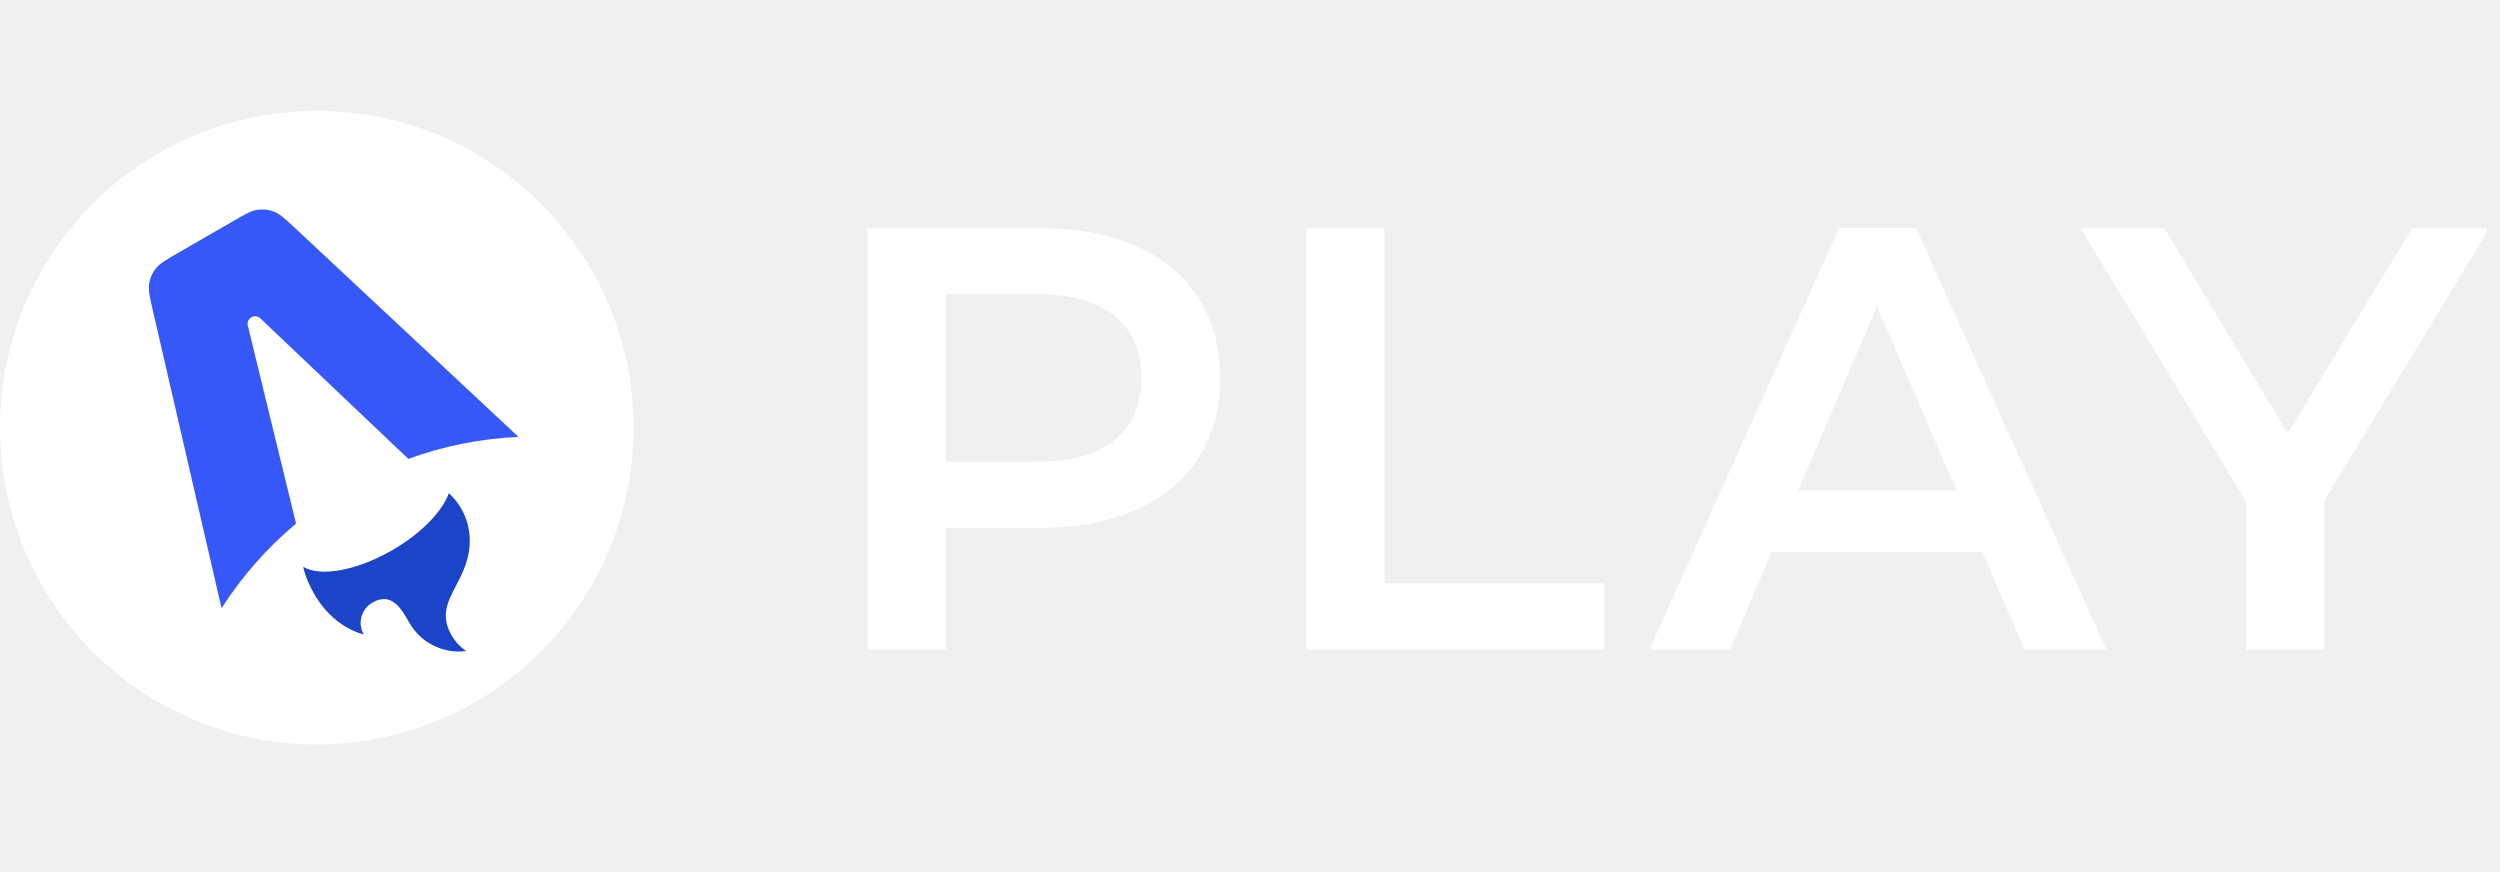
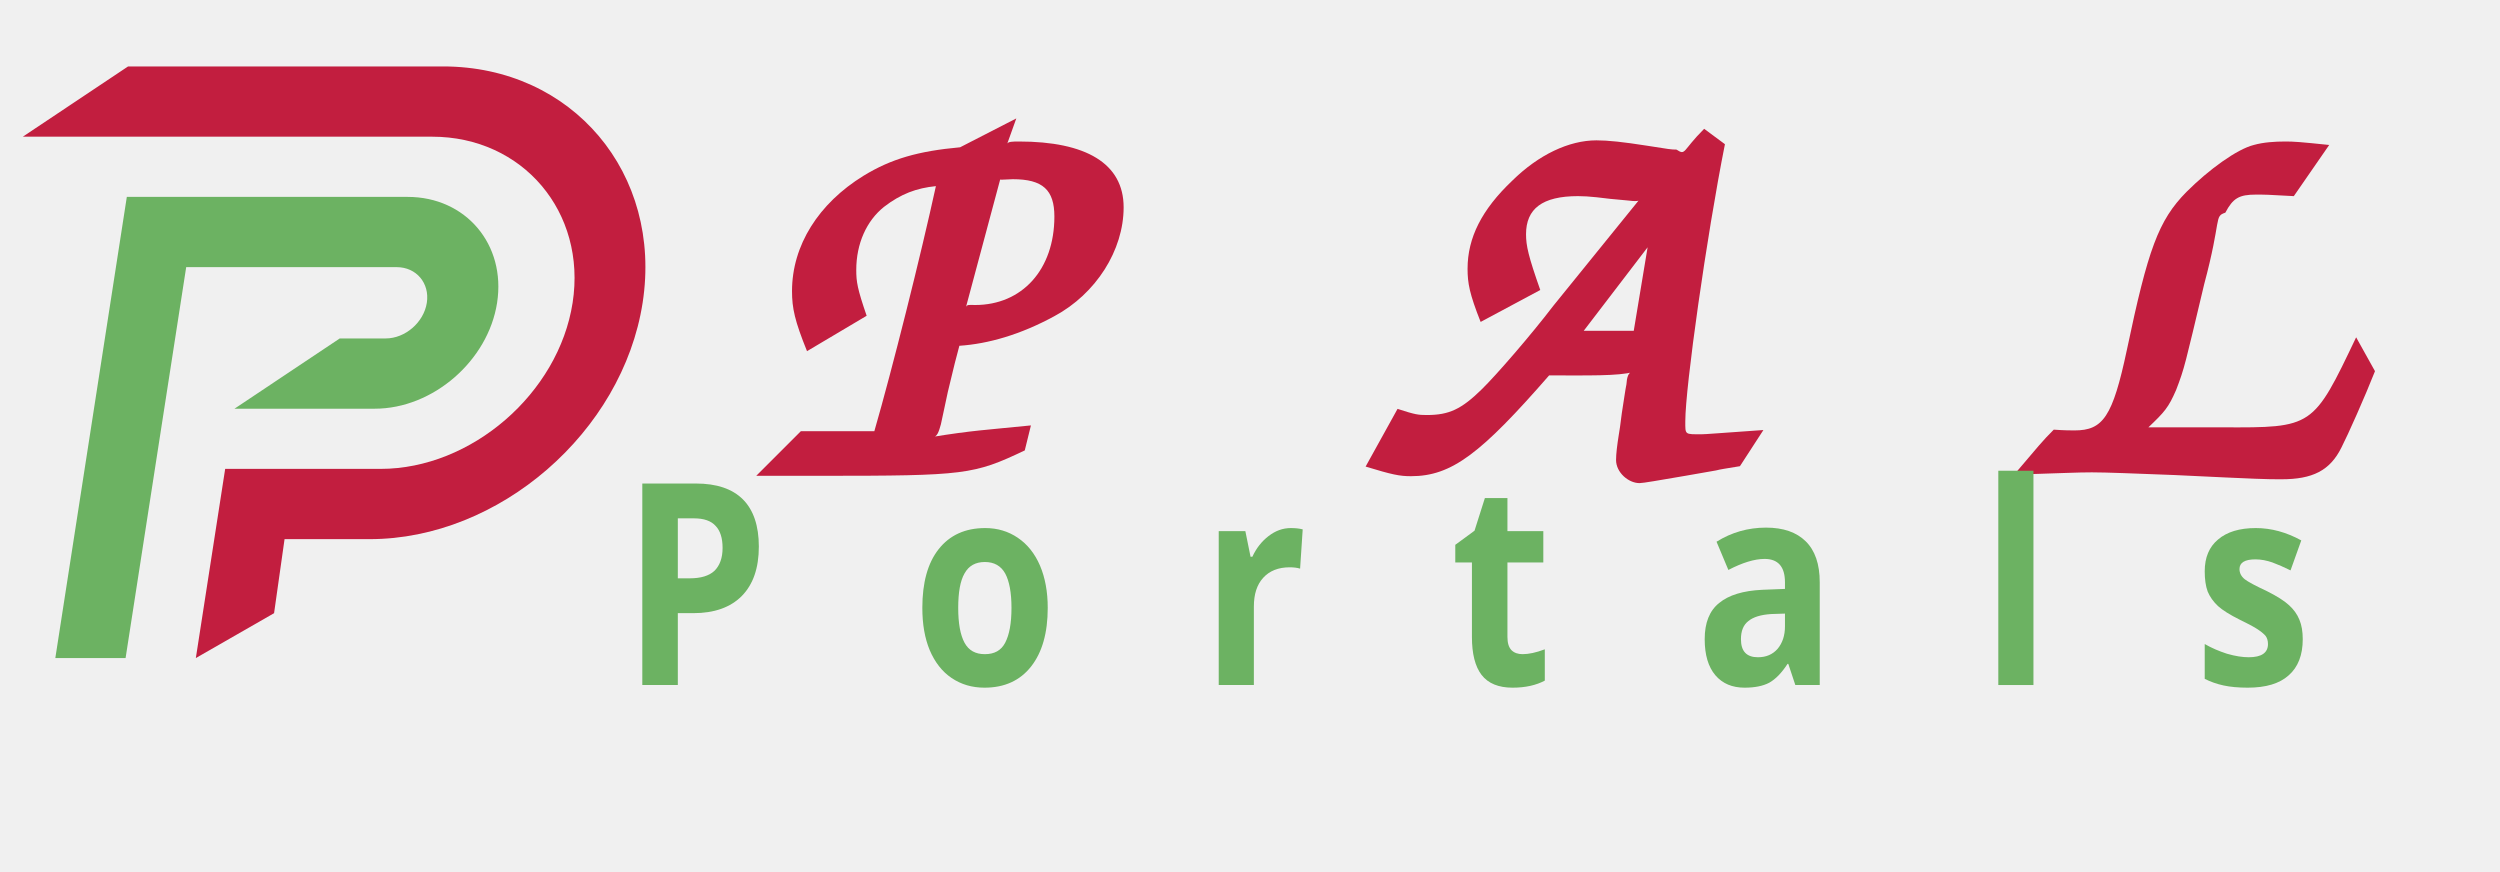
- <svg xmlns="http://www.w3.org/2000/svg" width="132" height="46" viewBox="0 0 132 46" fill="none">
-   <g clip-path="url(#clip0_304_44)">
-     <mask id="mask0_304_44" style="mask-type:luminance" maskUnits="userSpaceOnUse" x="0" y="0" width="132" height="46">
-       <path d="M0 0H131.309V46H0V0Z" fill="white" />
-     </mask>
-     <g mask="url(#mask0_304_44)">
-       <path d="M54.952 12.044C56.88 12.044 58.554 12.362 59.973 12.997C61.414 13.633 62.516 14.544 63.279 15.731C64.041 16.917 64.423 18.326 64.423 19.958C64.423 21.568 64.041 22.977 63.279 24.185C62.516 25.371 61.414 26.282 59.973 26.918C58.553 27.554 56.88 27.871 54.952 27.871H49.93V34.291H45.8V12.044H54.952ZM54.762 24.375C56.562 24.375 57.929 23.994 58.861 23.231C59.793 22.468 60.259 21.377 60.259 19.958C60.259 18.538 59.793 17.447 58.861 16.684C57.929 15.921 56.562 15.54 54.761 15.54H49.931V24.375H54.762ZM68.967 12.044H73.099V30.795H84.73V34.291H68.967V12.044ZM104.668 29.143H93.544L91.35 34.29H87.091L97.102 12.043H101.171L111.214 34.29H106.891L104.667 29.142L104.668 29.143ZM103.301 25.901L99.106 16.176L94.942 25.901H103.301ZM122.726 26.441V34.291H118.594V26.505L109.854 12.044H114.272L120.787 22.881L127.366 12.044H131.434L122.726 26.441ZM16.727 39.309C25.965 39.309 33.455 31.82 33.455 22.582C33.455 13.343 25.965 5.854 16.727 5.854C7.49 5.854 0 13.344 0 22.582C0 31.82 7.489 39.309 16.727 39.309Z" fill="white" />
+ <svg xmlns="http://www.w3.org/2000/svg" version="1.1" width="132" height="46" viewBox="0 0 132 46" xml:space="preserve">
+   <defs>
+ </defs>
+   <g transform="matrix(0.41 0 0 0.41 19.96 18.12)">
+     <g style="">
+       <g transform="matrix(1 0 0 1 -5.66 2.45)" id="Layer_1">
+         <path style="stroke: none; stroke-width: 1; stroke-dasharray: none; stroke-linecap: butt; stroke-dashoffset: 0; stroke-linejoin: miter; stroke-miterlimit: 4; fill: rgb(194,30,63); fill-rule: nonzero; opacity: 1;" transform=" translate(-44.34, -52.45)" d="M 58.373 14.36 c 16.656 0 28.283 13.787 25.702 30.438 c -2.583 16.648 -18.484 30.438 -35.141 30.438 H 37.962 l -1.35 9.536 l -10.074 5.776 c 1.92 -12.385 1.857 -11.976 3.777 -24.36 h 20.021 c 11.672 0 22.911 -9.712 24.723 -21.39 c 1.811 -11.677 -6.419 -21.39 -18.09 -21.39 c -12.706 0 -40.006 0 -52.713 0 l 13.554 -9.048 C 30.516 14.36 45.667 14.36 58.373 14.36 z" stroke-linecap="round" />
+       </g>
+       <g transform="matrix(1 0 0 1 -13.03 10.85)" id="Layer_1">
+         <path style="stroke: none; stroke-width: 1; stroke-dasharray: none; stroke-linecap: butt; stroke-dashoffset: 0; stroke-linejoin: miter; stroke-miterlimit: 4; fill: rgb(108,178,98); fill-rule: nonzero; opacity: 1;" transform=" translate(-36.97, -60.85)" d="M 17.649 31.161 c 12.053 0 24.108 0 36.162 0 c 7.498 0 12.686 6.136 11.522 13.637 c -1.157 7.475 -8.272 13.64 -15.752 13.64 H 31.516 l 13.553 -9.048 h 5.914 c 2.517 0 4.911 -2.069 5.301 -4.592 c 0.392 -2.525 -1.354 -4.59 -3.878 -4.59 c -9.038 0 -18.075 0 -27.111 0 l -7.805 50.34 H 8.442 C 12.172 66.486 13.921 55.22 17.649 31.161 z" stroke-linecap="round" />
+       </g>
    </g>
  </g>
-   <path d="M14.469 11.175C14.782 11.297 15.052 11.549 15.592 12.053L27.375 23.068C25.389 23.157 23.428 23.549 21.561 24.229L13.744 16.808C13.682 16.748 13.602 16.711 13.517 16.701C13.431 16.691 13.345 16.709 13.271 16.752C13.196 16.795 13.138 16.861 13.104 16.94C13.07 17.019 13.063 17.107 13.084 17.191L15.631 27.646C14.1 28.927 12.773 30.434 11.698 32.116L8.07 16.391C7.904 15.673 7.822 15.314 7.874 14.982C7.919 14.689 8.039 14.413 8.222 14.18C8.43 13.915 8.749 13.731 9.388 13.362L12.307 11.677C12.947 11.308 13.266 11.123 13.599 11.076C13.893 11.034 14.192 11.069 14.469 11.175Z" fill="#3758F9" />
-   <path d="M23.699 26.038C23.359 26.999 22.247 28.163 20.705 29.053C18.812 30.145 16.886 30.472 16.008 29.923C16.12 30.464 16.386 31.003 16.578 31.335C16.578 31.335 17.42 33.022 19.208 33.501C19.045 33.219 19.001 32.883 19.085 32.567C19.17 32.252 19.376 31.983 19.659 31.82C20.668 31.237 21.175 32.118 21.586 32.833L21.623 32.897C22.249 33.981 23.448 34.528 24.617 34.376C24.299 34.161 24.035 33.877 23.844 33.544C23.247 32.51 23.632 31.775 24.079 30.92C24.434 30.24 24.83 29.484 24.802 28.443C24.786 27.882 24.631 27.333 24.349 26.848C24.171 26.538 23.95 26.267 23.699 26.038Z" fill="#1B44C8" />
-   <defs>
-     <clipPath id="clip0_304_44">
-       <rect width="132" height="46" fill="white" />
-     </clipPath>
-   </defs>
+   <g transform="matrix(1.3 0 0 1.3 84.49 16.16)" style="">
+     <text xml:space="preserve" font-family="'Open Sans', sans-serif" font-size="22" font-weight="bold" style="stroke: none; stroke-width: 1; stroke-dasharray: none; stroke-linecap: butt; stroke-dashoffset: 0; stroke-linejoin: miter; stroke-miterlimit: 4; fill: rgb(0,0,0); fill-rule: nonzero; opacity: 1; white-space: pre;">
+       <tspan x="-34.45" y="6.91" style="stroke-width: 1; font-family: 'Permanent Marker', cursive; fill: rgb(194,30,63); ">P</tspan>
+       <tspan x="-9.81" y="6.91" style="stroke-width: 1; font-family: 'Permanent Marker', cursive; fill: rgb(194,30,63); ">A</tspan>
+       <tspan x="16.64" y="6.91" style="stroke-width: 1; font-family: 'Permanent Marker', cursive; fill: rgb(194,30,63); ">L</tspan>
+     </text>
+   </g>
+   <g transform="matrix(1.25 0 0 1.49 88.67 31.49)" style="">
+     <text xml:space="preserve" font-family="'Open Sans', sans-serif" font-size="10" font-style="normal" font-weight="bold" style="stroke: none; stroke-width: 1; stroke-dasharray: none; stroke-linecap: butt; stroke-dashoffset: 0; stroke-linejoin: miter; stroke-miterlimit: 4; fill: rgb(108,178,98); fill-rule: nonzero; opacity: 1; white-space: pre;">
+       <tspan x="-44.71" y="3.14" style="font-family: 'Open Sans', sans-serif; ">P</tspan>
+       <tspan x="-32.43" y="3.14" style="font-family: 'Open Sans', sans-serif; ">o</tspan>
+       <tspan x="-20.24" y="3.14" style="font-family: 'Open Sans', sans-serif; ">r</tspan>
+       <tspan x="-9.7" y="3.14" style="font-family: 'Open Sans', sans-serif; ">t</tspan>
+       <tspan x="0.65" y="3.14" style="font-family: 'Open Sans', sans-serif; ">a</tspan>
+       <tspan x="12.69" y="3.14" style="font-family: 'Open Sans', sans-serif; ">l</tspan>
+       <tspan x="21.74" y="3.14" style="font-family: 'Open Sans', sans-serif; ">s</tspan>
+     </text>
+   </g>
</svg>
